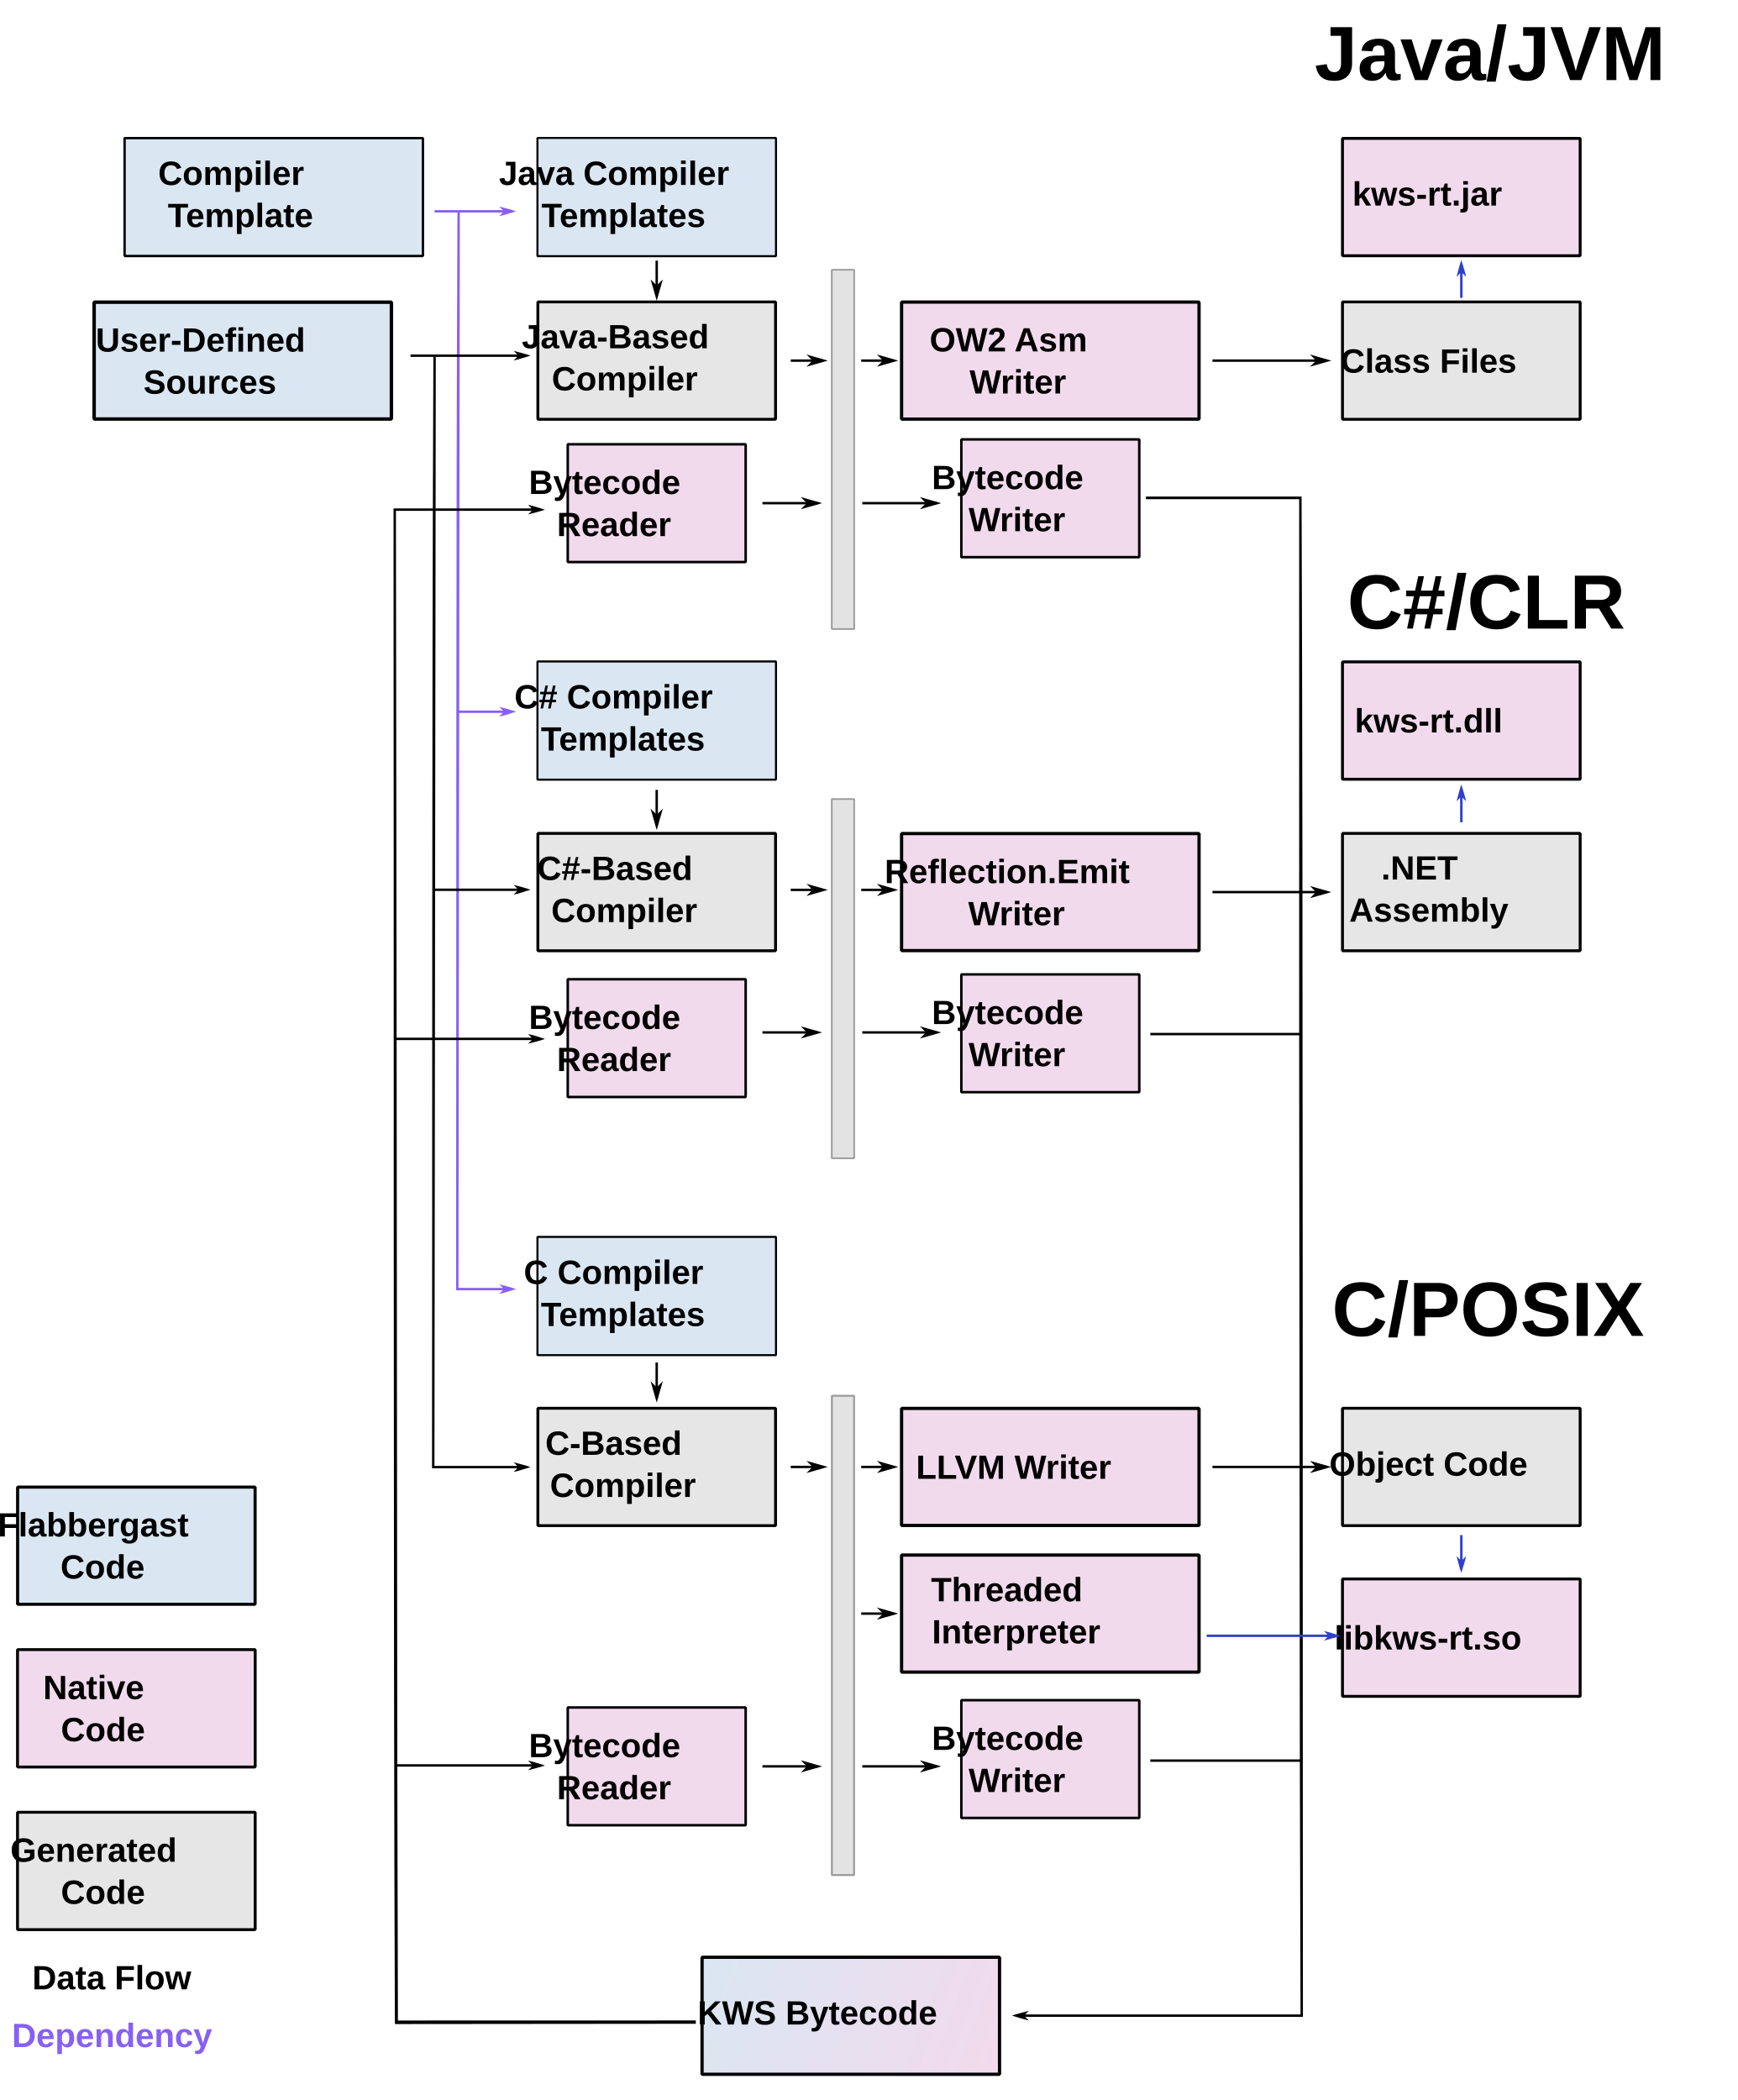
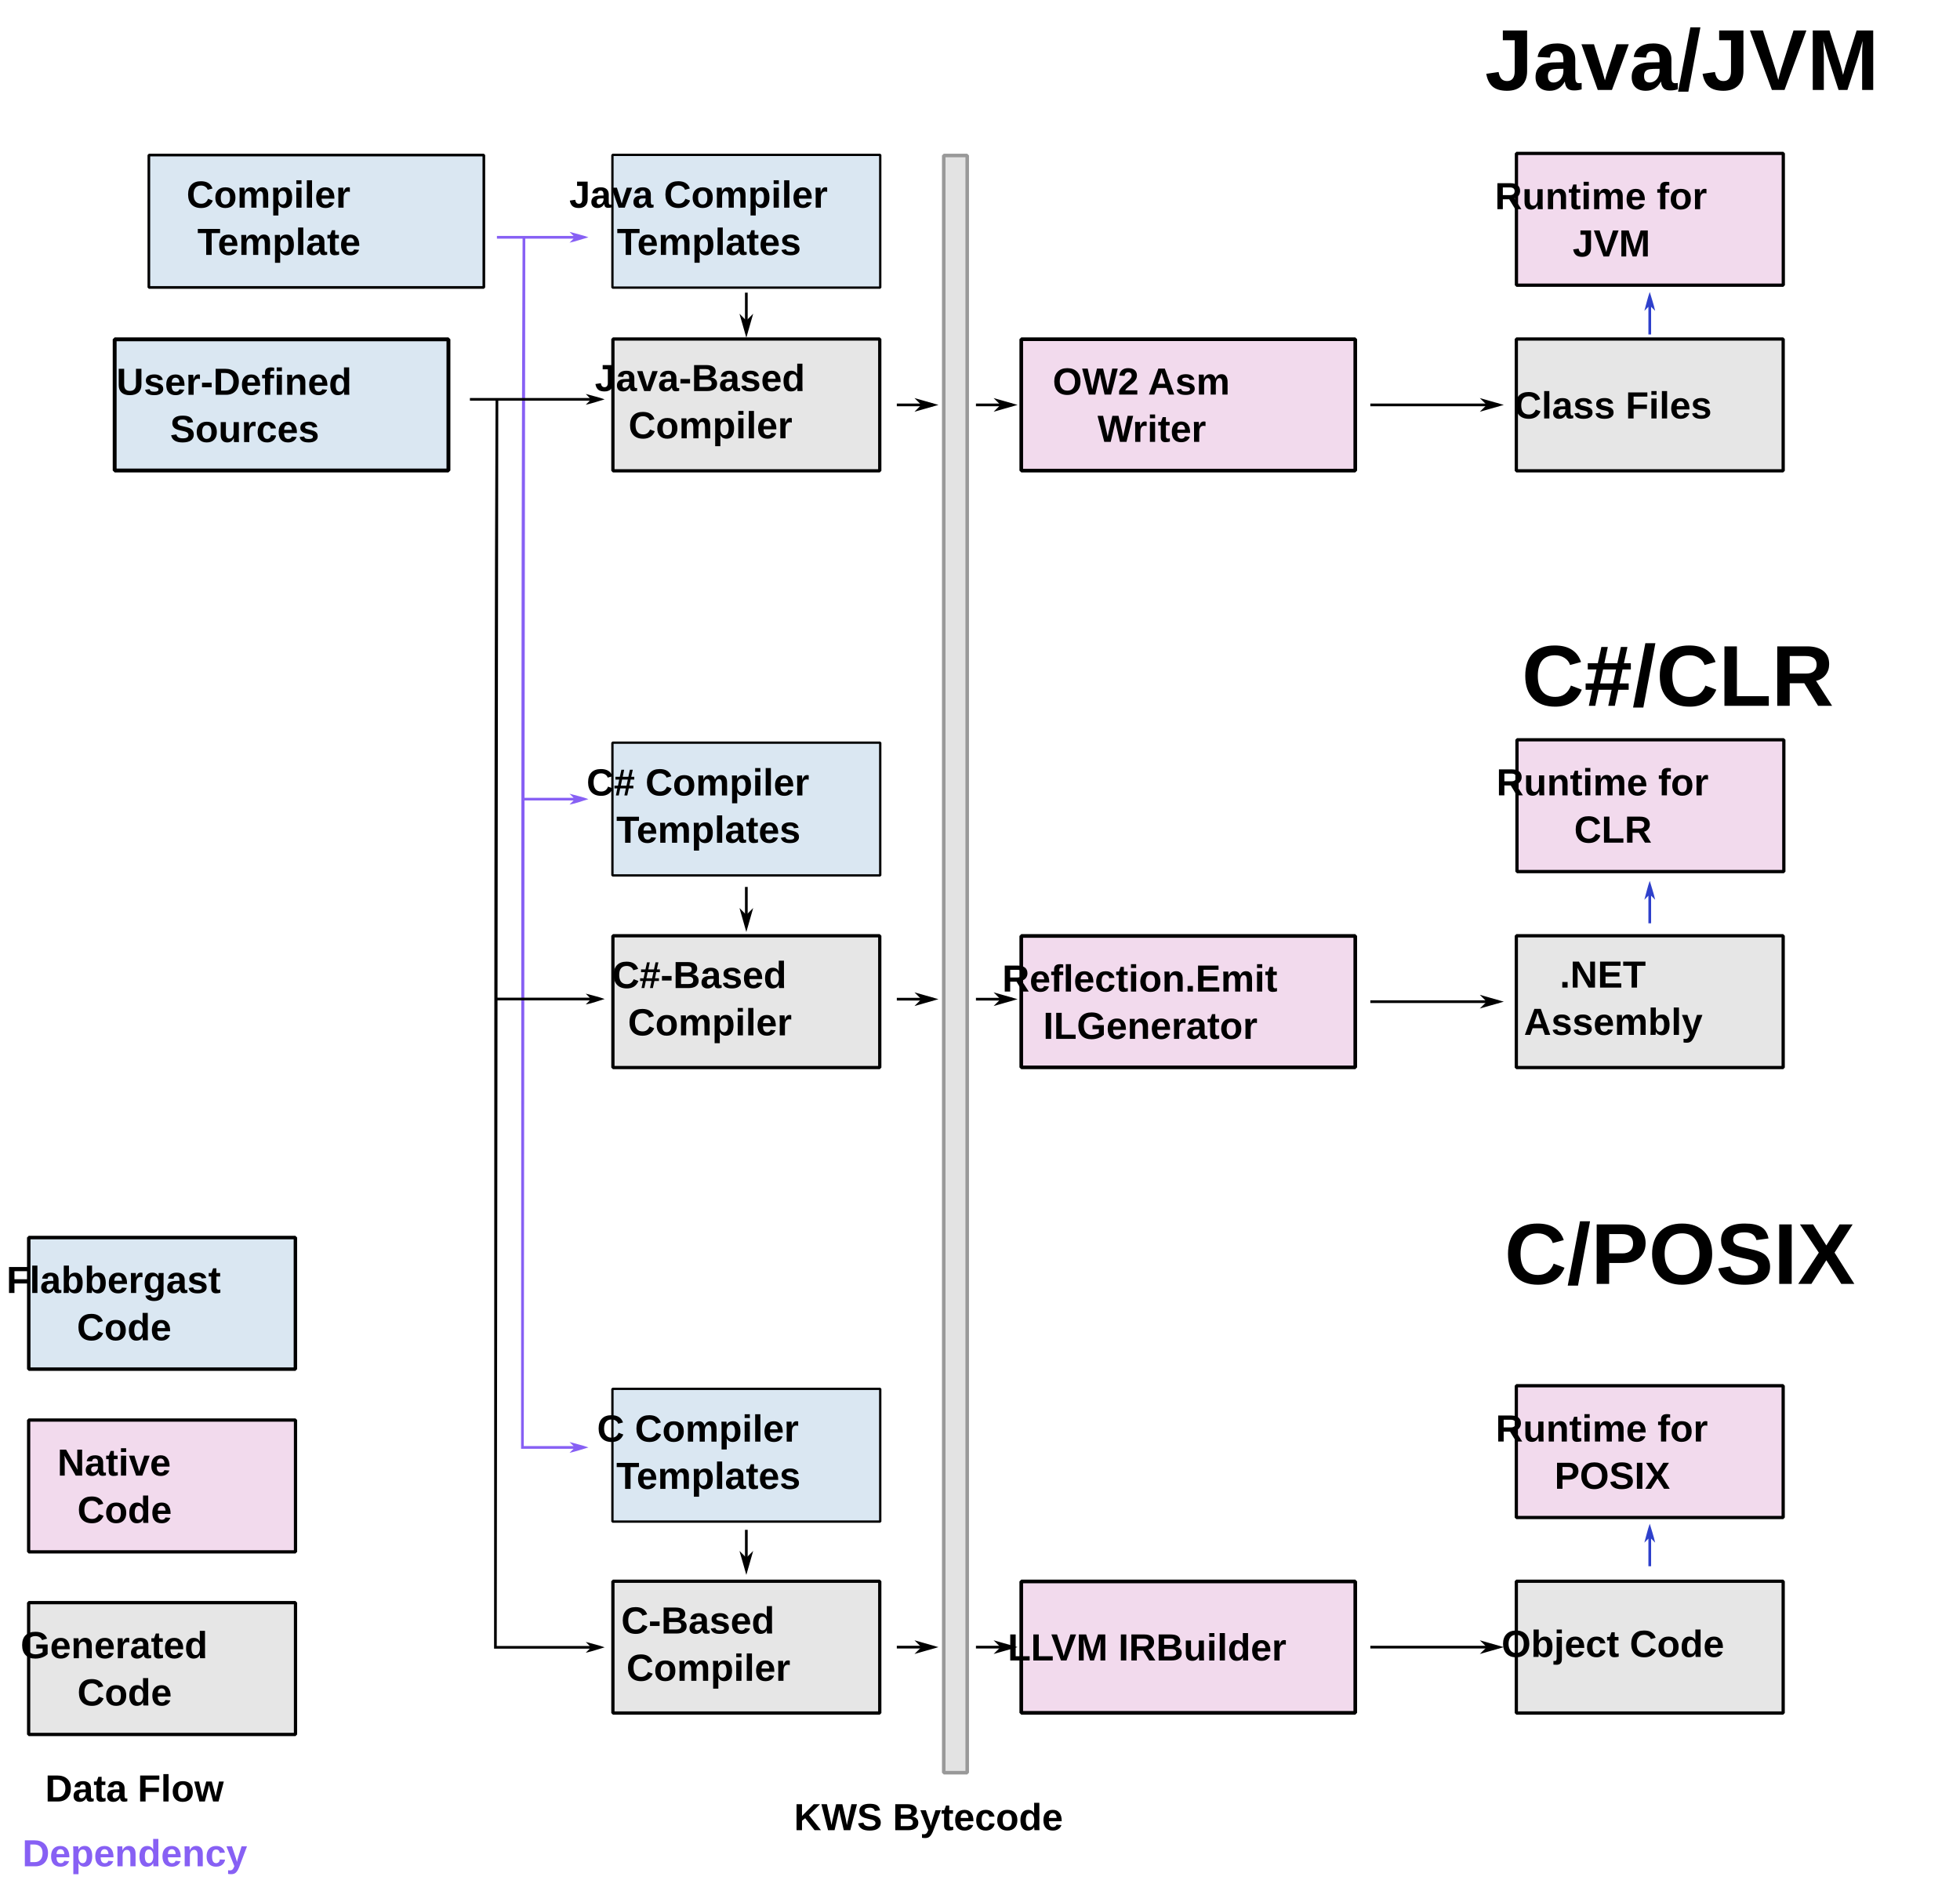
- <svg xmlns="http://www.w3.org/2000/svg" xmlns:xlink="http://www.w3.org/1999/xlink" width="722.273" height="872.91" id="svg2" version="1.1">
+ <svg xmlns="http://www.w3.org/2000/svg" width="725.596" height="703.857" id="svg2" version="1.1">
  <defs id="defs4">
    <linearGradient id="linearGradient6371">
      <stop style="stop-color:#f2daed;stop-opacity:1;" offset="0" id="stop6373" />
      <stop style="stop-color:#dae7f2;stop-opacity:1;" offset="1" id="stop6375" />
    </linearGradient>
    <marker orient="auto" refY="0" refX="0" id="Arrow1Mend" style="overflow:visible">
      <path id="path4212" d="M 0,0 5,-5 -12.5,0 5,5 0,0 z" style="fill-rule:evenodd;stroke:#000000;stroke-width:1pt" transform="matrix(-0.4,0,0,-0.4,-4,0)" />
    </marker>
-     <linearGradient xlink:href="#linearGradient6371" id="linearGradient6417" gradientUnits="userSpaceOnUse" x1="-25.552" y1="470.258" x2="-148.039" y2="425.003" />
  </defs>
-   <g id="layer1" transform="translate(-19.8908,156.9347)">
+   <g id="layer1" transform="translate(-16.56756,156.9347)">
    <g id="g4020" transform="translate(65.61949,-252.3432)">
      <rect y="152.807" x="6.055" height="49.013" width="124.013" id="rect2985" style="fill:#dae7f2;fill-opacity:1;fill-rule:evenodd;stroke:#000000;stroke-width:0.987;stroke-linecap:round;stroke-linejoin:bevel;stroke-miterlimit:4;stroke-opacity:1;stroke-dasharray:none" />
      <text id="text2987" y="172.279" x="67.846" style="font-size:14px;font-style:normal;font-variant:normal;font-weight:bold;font-stretch:normal;text-align:center;line-height:125%;letter-spacing:0px;word-spacing:0px;text-anchor:middle;fill:#000000;fill-opacity:1;stroke:none;font-family:Arial;-inkscape-font-specification:Sans" xml:space="preserve">
        <tspan id="tspan2991" y="172.279" x="67.846">Compiler</tspan>
        <tspan y="189.779" x="67.846" id="tspan4685">Template</tspan>
      </text>
    </g>
    <g id="g4014" transform="translate(159.5184,-108.4772)">
      <rect style="fill:#dae7f2;fill-opacity:1;fill-rule:evenodd;stroke:#000000;stroke-width:0.854;stroke-linecap:round;stroke-linejoin:bevel;stroke-miterlimit:4;stroke-opacity:1;stroke-dasharray:none" id="rect3132" width="99.146" height="49.146" x="83.769" y="226.482" />
      <text id="text2993" y="246.02" x="132.919" style="font-size:14px;font-style:normal;font-variant:normal;font-weight:bold;font-stretch:normal;text-align:center;line-height:125%;letter-spacing:0px;word-spacing:0px;text-anchor:middle;fill:#000000;fill-opacity:1;stroke:none;font-family:Arial;-inkscape-font-specification:Sans" xml:space="preserve">
        <tspan id="tspan2997" y="246.02" x="132.919">C# Compiler</tspan>
        <tspan id="tspan3001" y="263.52" x="132.919">Templates</tspan>
      </text>
    </g>
    <g id="g4025" transform="translate(181.061,-180.6224)">
      <rect y="81.02" x="62.227" height="49.146" width="99.146" id="rect3134" style="fill:#dae7f2;fill-opacity:1;fill-rule:evenodd;stroke:#000000;stroke-width:0.854;stroke-linecap:round;stroke-linejoin:bevel;stroke-miterlimit:4;stroke-opacity:1;stroke-dasharray:none" />
      <text xml:space="preserve" style="font-size:14px;font-style:normal;font-variant:normal;font-weight:bold;font-stretch:normal;text-align:center;line-height:125%;letter-spacing:0px;word-spacing:0px;text-anchor:middle;fill:#000000;fill-opacity:1;stroke:none;font-family:Arial;-inkscape-font-specification:Sans" x="111.588" y="100.558" id="text3003">
        <tspan x="111.588" y="100.558" id="tspan3005">Java Compiler</tspan>
        <tspan x="111.588" y="118.058" id="tspan3007">Templates</tspan>
      </text>
    </g>
    <g id="g4008" transform="translate(174.6707,20.62304)">
      <rect y="336.588" x="68.617" height="49.146" width="99.146" id="rect3103" style="fill:#dae7f2;fill-opacity:1;fill-rule:evenodd;stroke:#000000;stroke-width:0.854;stroke-linecap:round;stroke-linejoin:bevel;stroke-miterlimit:4;stroke-opacity:1;stroke-dasharray:none" />
      <text id="text3009" y="356.127" x="117.767" style="font-size:14px;font-style:normal;font-variant:normal;font-weight:bold;font-stretch:normal;text-align:center;line-height:125%;letter-spacing:0px;word-spacing:0px;text-anchor:middle;fill:#000000;fill-opacity:1;stroke:none;font-family:Arial;-inkscape-font-specification:Sans" xml:space="preserve">
        <tspan id="tspan3015" y="356.127" x="117.767">C Compiler</tspan>
        <tspan id="tspan3013" y="373.627" x="117.767">Templates</tspan>
      </text>
    </g>
    <g id="g4031" transform="translate(68.60465,-173.2412)">
      <rect y="141.806" x="174.86" height="48.793" width="98.793" id="rect3928" style="fill:#e6e6e6;fill-opacity:1;fill-rule:evenodd;stroke:#000000;stroke-width:1.207;stroke-linecap:round;stroke-linejoin:bevel;stroke-miterlimit:4;stroke-opacity:1;stroke-dasharray:none" />
      <text id="text3019" y="161.082" x="224.584" style="font-size:14px;font-style:normal;font-variant:normal;font-weight:bold;font-stretch:normal;text-align:center;line-height:125%;letter-spacing:0px;word-spacing:0px;text-anchor:middle;fill:#000000;fill-opacity:1;stroke:none;font-family:Arial;-inkscape-font-specification:Sans" xml:space="preserve">
        <tspan y="161.082" x="224.584" id="tspan3021">Java-Based</tspan>
        <tspan id="tspan3025" y="178.582" x="224.584">Compiler</tspan>
      </text>
    </g>
    <g id="g4084" transform="translate(51.43206,-48.28427)">
      <rect style="fill:#e6e6e6;fill-opacity:1;fill-rule:evenodd;stroke:#000000;stroke-width:1.207;stroke-linecap:round;stroke-linejoin:bevel;stroke-miterlimit:4;stroke-opacity:1;stroke-dasharray:none" id="rect3926" width="98.793" height="48.793" x="192.033" y="237.77" />
      <text id="text3029" y="257.132" x="241.545" style="font-size:14px;font-style:normal;font-variant:normal;font-weight:bold;font-stretch:normal;text-align:center;line-height:125%;letter-spacing:0px;word-spacing:0px;text-anchor:middle;fill:#000000;fill-opacity:1;stroke:none;font-family:Arial;-inkscape-font-specification:Sans" xml:space="preserve">
        <tspan y="257.132" x="241.545" id="tspan3031">C#-Based</tspan>
        <tspan id="tspan3033" y="274.632" x="241.545">Compiler</tspan>
      </text>
    </g>
    <g id="g4118" transform="translate(50.42191,94.70179)">
      <rect y="333.735" x="193.043" height="48.793" width="98.793" id="rect3107" style="fill:#e6e6e6;fill-opacity:1;fill-rule:evenodd;stroke:#000000;stroke-width:1.207;stroke-linecap:round;stroke-linejoin:bevel;stroke-miterlimit:4;stroke-opacity:1;stroke-dasharray:none" />
      <text id="text3035" y="353.096" x="242.015" style="font-size:14px;font-style:normal;font-variant:normal;font-weight:bold;font-stretch:normal;text-align:center;line-height:125%;letter-spacing:0px;word-spacing:0px;text-anchor:middle;fill:#000000;fill-opacity:1;stroke:none;font-family:Arial;-inkscape-font-specification:Sans" xml:space="preserve">
        <tspan y="353.096" x="242.015" id="tspan3037">C-Based</tspan>
        <tspan id="tspan3039" y="370.596" x="242.015">Compiler</tspan>
      </text>
    </g>
-     <g id="g4047" transform="translate(80.09452,124.2082)">
-       <rect style="fill:#f2daed;fill-opacity:1;fill-rule:evenodd;stroke:#000000;stroke-width:1.046;stroke-linecap:round;stroke-linejoin:bevel;stroke-miterlimit:4;stroke-opacity:1;stroke-dasharray:none" id="rect3978" width="73.954" height="48.954" x="175.79" y="428.609" />
-       <g transform="translate(1.539604,-1.010157)" id="g4003">
-         <text xml:space="preserve" style="font-size:14px;font-style:normal;font-variant:normal;font-weight:bold;font-stretch:normal;text-align:center;line-height:125%;letter-spacing:0px;word-spacing:0px;text-anchor:middle;fill:#000000;fill-opacity:1;stroke:none;font-family:Arial;-inkscape-font-specification:Sans" x="210.977" y="450.274" id="text3045">
-           <tspan id="tspan3047" x="210.977" y="450.274">Bytecode</tspan>
-           <tspan x="210.977" y="467.774" id="tspan3049">Reader</tspan>
-         </text>
-       </g>
-     </g>
-     <g id="g4054" transform="translate(361.8859,112.0863)">
-       <rect y="437.7" x="57.602" height="48.954" width="73.954" id="rect4045" style="fill:#f2daed;fill-opacity:1;fill-rule:evenodd;stroke:#000000;stroke-width:1.046;stroke-linecap:round;stroke-linejoin:bevel;stroke-miterlimit:4;stroke-opacity:1;stroke-dasharray:none" />
-       <text id="text3051" y="458.355" x="94.329" style="font-size:14px;font-style:normal;font-variant:normal;font-weight:bold;font-stretch:normal;text-align:center;line-height:125%;letter-spacing:0px;word-spacing:0px;text-anchor:middle;fill:#000000;fill-opacity:1;stroke:none;font-family:Arial;-inkscape-font-specification:Sans" xml:space="preserve">
-         <tspan id="tspan3055" y="458.355" x="94.329">Bytecode</tspan>
-         <tspan id="tspan3059" y="475.855" x="94.329">Writer</tspan>
-       </text>
-     </g>
-     <g id="g3973" transform="translate(131.3198,103.024)">
-       <rect y="396.364" x="446.591" height="48.793" width="98.793" id="rect3942" style="fill:#f2daed;fill-opacity:1;fill-rule:evenodd;stroke:#000000;stroke-width:1.207;stroke-linecap:round;stroke-linejoin:bevel;stroke-miterlimit:4;stroke-opacity:1;stroke-dasharray:none" />
+     <g id="g3973" transform="translate(131.3198,-48.97599)">
+       <rect y="405.036" x="446.591" height="48.793" width="98.793" id="rect3942" style="fill:#f2daed;fill-opacity:1;fill-rule:evenodd;stroke:#000000;stroke-width:1.207;stroke-linecap:round;stroke-linejoin:bevel;stroke-miterlimit:4;stroke-opacity:1;stroke-dasharray:none" />
      <text id="text3067" y="425.689" x="495.738" style="font-size:14px;font-style:normal;font-variant:normal;font-weight:bold;font-stretch:normal;text-align:center;line-height:125%;letter-spacing:0px;word-spacing:0px;text-anchor:middle;fill:#000000;fill-opacity:1;stroke:none;font-family:Arial;-inkscape-font-specification:Sans" xml:space="preserve">
-         <tspan y="425.689" x="495.738" id="tspan3069">libkws-rt.so</tspan>
+         <tspan y="425.689" x="495.738" id="tspan3182">Runtime for</tspan>
+         <tspan y="443.189" x="495.738" id="tspan3186">POSIX</tspan>
      </text>
    </g>
    <g id="g4158" transform="translate(149.5026,-30.55712)">
      <rect style="fill:#e6e6e6;fill-opacity:1;fill-rule:evenodd;stroke:#000000;stroke-width:1.207;stroke-linecap:round;stroke-linejoin:bevel;stroke-miterlimit:4;stroke-opacity:1;stroke-dasharray:none" id="rect3940" width="98.793" height="48.793" x="428.408" y="458.994" />
      <text id="text3071" y="487.013" x="477.764" style="font-size:14px;font-style:normal;font-variant:normal;font-weight:bold;font-stretch:normal;text-align:center;line-height:125%;letter-spacing:0px;word-spacing:0px;text-anchor:middle;fill:#000000;fill-opacity:1;stroke:none;font-family:Arial;-inkscape-font-specification:Sans" xml:space="preserve">
        <tspan y="487.013" x="477.764" id="tspan3073">Object Code</tspan>
      </text>
    </g>
    <g id="g3962" transform="translate(153.5432,-40.20306)">
      <rect style="fill:#e6e6e6;fill-opacity:1;fill-rule:evenodd;stroke:#000000;stroke-width:1.207;stroke-linecap:round;stroke-linejoin:bevel;stroke-miterlimit:4;stroke-opacity:1;stroke-dasharray:none" id="rect3944" width="98.793" height="48.793" x="424.368" y="229.689" />
      <text id="text3075" y="248.873" x="473.88" style="font-size:14px;font-style:normal;font-variant:normal;font-weight:bold;font-stretch:normal;text-align:center;line-height:125%;letter-spacing:0px;word-spacing:0px;text-anchor:middle;fill:#000000;fill-opacity:1;stroke:none;font-family:Arial;-inkscape-font-specification:Sans" xml:space="preserve">
        <tspan y="248.873" x="473.88" id="tspan3077">.NET</tspan>
        <tspan id="tspan3938" y="266.373" x="473.88">Assembly</tspan>
      </text>
    </g>
    <g id="g4090" transform="translate(143.9467,-88.69036)">
      <rect y="278.247" x="250.692" height="48.651" width="123.651" id="rect3930" style="fill:#f2daed;fill-opacity:1;fill-rule:evenodd;stroke:#000000;stroke-width:1.349;stroke-linecap:round;stroke-linejoin:bevel;stroke-miterlimit:4;stroke-opacity:1;stroke-dasharray:none" />
      <text id="text3079" y="298.837" x="312.097" style="font-size:14px;font-style:normal;font-variant:normal;font-weight:bold;font-stretch:normal;text-align:center;line-height:125%;letter-spacing:0px;word-spacing:0px;text-anchor:middle;fill:#000000;fill-opacity:1;stroke:none;font-family:Arial;-inkscape-font-specification:Sans" xml:space="preserve">
        <tspan y="298.837" x="312.097" id="tspan3081">Reflection.Emit</tspan>
-         <tspan id="tspan3083" y="316.337" x="312.097">Writer</tspan>
+         <tspan id="tspan3083" y="316.337" x="312.097">ILGenerator</tspan>
      </text>
    </g>
    <g id="g4037" transform="translate(132.835,-178.2919)">
      <rect style="fill:#f2daed;fill-opacity:1;fill-rule:evenodd;stroke:#000000;stroke-width:1.349;stroke-linecap:round;stroke-linejoin:bevel;stroke-miterlimit:4;stroke-opacity:1;stroke-dasharray:none" id="rect3932" width="123.651" height="48.651" x="261.804" y="146.927" />
      <text id="text3085" y="167.432" x="323.746" style="font-size:14px;font-style:normal;font-variant:normal;font-weight:bold;font-stretch:normal;text-align:center;line-height:125%;letter-spacing:0px;word-spacing:0px;text-anchor:middle;fill:#000000;fill-opacity:1;stroke:none;font-family:Arial;-inkscape-font-specification:Sans" xml:space="preserve">
        <tspan y="167.432" x="323.746" id="tspan3087">OW2 Asm</tspan>
        <tspan id="tspan3089" y="184.932" x="323.746">Writer</tspan>
      </text>
    </g>
    <g id="g3957" transform="translate(141.4214,-187.3833)">
      <rect y="155.948" x="436.49" height="48.793" width="98.793" id="rect3946" style="fill:#e6e6e6;fill-opacity:1;fill-rule:evenodd;stroke:#000000;stroke-width:1.207;stroke-linecap:round;stroke-linejoin:bevel;stroke-miterlimit:4;stroke-opacity:1;stroke-dasharray:none" />
      <text id="text3091" y="185.355" x="485.896" style="font-size:14px;font-style:normal;font-variant:normal;font-weight:bold;font-stretch:normal;text-align:center;line-height:125%;letter-spacing:0px;word-spacing:0px;text-anchor:middle;fill:#000000;fill-opacity:1;stroke:none;font-family:Arial;-inkscape-font-specification:Sans" xml:space="preserve">
        <tspan y="185.355" x="485.896" id="tspan3093">Class Files</tspan>
      </text>
    </g>
-     <g id="g3952" transform="translate(154.5533,-174.5615)">
-       <rect y="75.136" x="423.358" height="48.793" width="98.793" id="rect3950" style="fill:#f2daed;fill-opacity:1;fill-rule:evenodd;stroke:#000000;stroke-width:1.207;stroke-linecap:round;stroke-linejoin:bevel;stroke-miterlimit:4;stroke-opacity:1;stroke-dasharray:none" />
+     <g id="g3952" transform="translate(154.5533,-182.5615)">
+       <rect y="82.413" x="423.402" height="48.793" width="98.793" id="rect3950" style="fill:#f2daed;fill-opacity:1;fill-rule:evenodd;stroke:#000000;stroke-width:1.207;stroke-linecap:round;stroke-linejoin:bevel;stroke-miterlimit:4;stroke-opacity:1;stroke-dasharray:none" />
      <text id="text3095" y="103.07" x="472.193" style="font-size:14px;font-style:normal;font-variant:normal;font-weight:bold;font-stretch:normal;text-align:center;line-height:125%;letter-spacing:0px;word-spacing:0px;text-anchor:middle;fill:#000000;fill-opacity:1;stroke:none;font-family:Arial;-inkscape-font-specification:Sans" xml:space="preserve">
-         <tspan y="103.07" x="472.193" id="tspan3097">kws-rt.jar</tspan>
+         <tspan y="103.07" x="472.193" id="tspan3166">Runtime for</tspan>
+         <tspan y="120.57" x="472.193" id="tspan3178">JVM</tspan>
      </text>
    </g>
-     <g id="g3968" transform="translate(201.0204,-161.0051)">
-       <rect style="fill:#f2daed;fill-opacity:1;fill-rule:evenodd;stroke:#000000;stroke-width:1.207;stroke-linecap:round;stroke-linejoin:bevel;stroke-miterlimit:4;stroke-opacity:1;stroke-dasharray:none" id="rect3948" width="98.793" height="48.793" x="376.891" y="279.187" />
+     <g id="g3968" transform="translate(201.0204,-171.0051)">
+       <rect style="fill:#f2daed;fill-opacity:1;fill-rule:evenodd;stroke:#000000;stroke-width:1.207;stroke-linecap:round;stroke-linejoin:bevel;stroke-miterlimit:4;stroke-opacity:1;stroke-dasharray:none" id="rect3948" width="98.793" height="48.793" x="377.133" y="287.937" />
      <text id="text3099" y="308.512" x="426.297" style="font-size:14px;font-style:normal;font-variant:normal;font-weight:bold;font-stretch:normal;text-align:center;line-height:125%;letter-spacing:0px;word-spacing:0px;text-anchor:middle;fill:#000000;fill-opacity:1;stroke:none;font-family:Arial;-inkscape-font-specification:Sans" xml:space="preserve">
-         <tspan y="308.512" x="426.297" id="tspan3101">kws-rt.dll</tspan>
+         <tspan y="308.512" x="426.297" id="tspan3174">Runtime for</tspan>
+         <tspan y="326.012" x="426.297" id="tspan3180">CLR</tspan>
      </text>
    </g>
-     <g id="g6439" transform="translate(287.6869,134)">
+     <g id="g6439" transform="translate(287.6869,-26.00004)">
      <rect style="fill:#dae7f2;fill-opacity:1;fill-rule:evenodd;stroke:#000000;stroke-width:1.286;stroke-linecap:round;stroke-linejoin:bevel;stroke-miterlimit:4;stroke-opacity:1;stroke-dasharray:none" id="rect3136" width="98.714" height="48.714" x="-260.476" y="327.204" />
      <text id="text3138" y="347.736" x="-211.543" style="font-size:14px;font-style:normal;font-variant:normal;font-weight:bold;font-stretch:normal;text-align:center;line-height:125%;letter-spacing:0px;word-spacing:0px;text-anchor:middle;fill:#000000;fill-opacity:1;stroke:none;font-family:Arial;-inkscape-font-specification:Sans" xml:space="preserve">
        <tspan y="347.736" x="-211.543" id="tspan3140">Flabbergast</tspan>
        <tspan id="tspan3142" y="365.236" x="-211.543">Code</tspan>
      </text>
    </g>
-     <g id="g6445" transform="translate(285.6666,132.4001)">
+     <g id="g6445" transform="translate(285.6666,-27.59987)">
      <rect style="fill:#f2daed;fill-opacity:1;fill-rule:evenodd;stroke:#000000;stroke-width:1.207;stroke-linecap:round;stroke-linejoin:bevel;stroke-miterlimit:4;stroke-opacity:1;stroke-dasharray:none" id="rect3914" width="98.793" height="48.793" x="-258.495" y="396.364" />
      <text xml:space="preserve" style="font-size:14px;font-style:normal;font-variant:normal;font-weight:bold;font-stretch:normal;text-align:center;line-height:125%;letter-spacing:0px;word-spacing:0px;text-anchor:middle;fill:#000000;fill-opacity:1;stroke:none;font-family:Arial;-inkscape-font-specification:Sans" x="-209.355" y="416.936" id="text3916">
        <tspan x="-209.355" y="416.936" id="tspan3920">Native</tspan>
        <tspan id="tspan3924" x="-209.355" y="434.436">Code</tspan>
      </text>
    </g>
-     <g id="g4165" transform="translate(121.7234,36.36026)">
-       <rect y="453.099" x="272.916" height="48.651" width="123.651" id="rect3934" style="fill:#f2daed;fill-opacity:1;fill-rule:evenodd;stroke:#000000;stroke-width:1.349;stroke-linecap:round;stroke-linejoin:bevel;stroke-miterlimit:4;stroke-opacity:1;stroke-dasharray:none" />
-       <text id="text3061" y="472.304" x="334.17" style="font-size:14px;font-style:normal;font-variant:normal;font-weight:bold;font-stretch:normal;text-align:center;line-height:125%;letter-spacing:0px;word-spacing:0px;text-anchor:middle;fill:#000000;fill-opacity:1;stroke:none;font-family:Arial;-inkscape-font-specification:Sans" xml:space="preserve">
-         <tspan id="tspan3065" y="472.304" x="334.17">Threaded</tspan>
-         <tspan id="tspan4163" y="489.804" x="334.17">Interpreter</tspan>
-       </text>
-     </g>
-     <g id="g4060" transform="translate(80.09452,-400.8681)">
-       <rect y="428.609" x="175.79" height="48.954" width="73.954" id="rect4062" style="fill:#f2daed;fill-opacity:1;fill-rule:evenodd;stroke:#000000;stroke-width:1.046;stroke-linecap:round;stroke-linejoin:bevel;stroke-miterlimit:4;stroke-opacity:1;stroke-dasharray:none" />
-       <g id="g4064" transform="translate(1.539604,-1.010157)">
-         <text id="text4066" y="450.274" x="210.977" style="font-size:14px;font-style:normal;font-variant:normal;font-weight:bold;font-stretch:normal;text-align:center;line-height:125%;letter-spacing:0px;word-spacing:0px;text-anchor:middle;fill:#000000;fill-opacity:1;stroke:none;font-family:Arial;-inkscape-font-specification:Sans" xml:space="preserve">
-           <tspan y="450.274" x="210.977" id="tspan4068">Bytecode</tspan>
-           <tspan id="tspan4070" y="467.774" x="210.977">Reader</tspan>
-         </text>
-       </g>
-     </g>
-     <g transform="translate(361.8859,-411.9798)" id="g4072">
-       <rect style="fill:#f2daed;fill-opacity:1;fill-rule:evenodd;stroke:#000000;stroke-width:1.046;stroke-linecap:round;stroke-linejoin:bevel;stroke-miterlimit:4;stroke-opacity:1;stroke-dasharray:none" id="rect4074" width="73.954" height="48.954" x="57.602" y="437.7" />
-       <text xml:space="preserve" style="font-size:14px;font-style:normal;font-variant:normal;font-weight:bold;font-stretch:normal;text-align:center;line-height:125%;letter-spacing:0px;word-spacing:0px;text-anchor:middle;fill:#000000;fill-opacity:1;stroke:none;font-family:Arial;-inkscape-font-specification:Sans" x="94.329" y="458.355" id="text4076">
-         <tspan x="94.329" y="458.355" id="tspan4078">Bytecode</tspan>
-         <tspan x="94.329" y="475.855" id="tspan4080">Writer</tspan>
-       </text>
-     </g>
-     <g transform="translate(80.09452,-178.4924)" id="g4096">
-       <rect style="fill:#f2daed;fill-opacity:1;fill-rule:evenodd;stroke:#000000;stroke-width:1.046;stroke-linecap:round;stroke-linejoin:bevel;stroke-miterlimit:4;stroke-opacity:1;stroke-dasharray:none" id="rect4098" width="73.954" height="48.954" x="175.79" y="428.609" />
-       <g transform="translate(1.539604,-1.010157)" id="g4100">
-         <text xml:space="preserve" style="font-size:14px;font-style:normal;font-variant:normal;font-weight:bold;font-stretch:normal;text-align:center;line-height:125%;letter-spacing:0px;word-spacing:0px;text-anchor:middle;fill:#000000;fill-opacity:1;stroke:none;font-family:Arial;-inkscape-font-specification:Sans" x="210.977" y="450.274" id="text4102">
-           <tspan id="tspan4104" x="210.977" y="450.274">Bytecode</tspan>
-           <tspan x="210.977" y="467.774" id="tspan4106">Reader</tspan>
-         </text>
-       </g>
-     </g>
-     <g id="g4108" transform="translate(361.8859,-189.6041)">
-       <rect y="437.7" x="57.602" height="48.954" width="73.954" id="rect4110" style="fill:#f2daed;fill-opacity:1;fill-rule:evenodd;stroke:#000000;stroke-width:1.046;stroke-linecap:round;stroke-linejoin:bevel;stroke-miterlimit:4;stroke-opacity:1;stroke-dasharray:none" />
-       <text id="text4112" y="458.355" x="94.329" style="font-size:14px;font-style:normal;font-variant:normal;font-weight:bold;font-stretch:normal;text-align:center;line-height:125%;letter-spacing:0px;word-spacing:0px;text-anchor:middle;fill:#000000;fill-opacity:1;stroke:none;font-family:Arial;-inkscape-font-specification:Sans" xml:space="preserve">
-         <tspan id="tspan4114" y="458.355" x="94.329">Bytecode</tspan>
-         <tspan id="tspan4116" y="475.855" x="94.329">Writer</tspan>
-       </text>
-     </g>
    <g id="g4153" transform="translate(3.535513,67.42769)">
      <rect style="fill:#f2daed;fill-opacity:1;fill-rule:evenodd;stroke:#000000;stroke-width:1.349;stroke-linecap:round;stroke-linejoin:bevel;stroke-miterlimit:4;stroke-opacity:1;stroke-dasharray:none" id="rect4147" width="123.651" height="48.651" x="391.103" y="361.08" />
      <text xml:space="preserve" style="font-size:14px;font-style:normal;font-variant:normal;font-weight:bold;font-stretch:normal;text-align:center;line-height:125%;letter-spacing:0px;word-spacing:0px;text-anchor:middle;fill:#000000;fill-opacity:1;stroke:none;font-family:Arial;-inkscape-font-specification:Sans" x="451.29" y="390.334" id="text4149">
-         <tspan x="451.29" y="390.334" id="tspan4151">LLVM Writer</tspan>
+         <tspan x="451.29" y="390.334" id="tspan4151">LLVM IRBuilder</tspan>
      </text>
    </g>
-     <rect style="fill:#e3e3e3;fill-opacity:1;fill-rule:evenodd;stroke:#999999;stroke-width:0.779;stroke-linecap:round;stroke-linejoin:bevel;stroke-miterlimit:4;stroke-opacity:1;stroke-dasharray:none" id="rect4647" width="9.221" height="199.221" x="365.676" y="423.251" />
-     <rect y="175.201" x="365.626" height="149.322" width="9.322" id="rect4649" style="fill:#e3e3e3;fill-opacity:1;fill-rule:evenodd;stroke:#999999;stroke-width:0.678;stroke-linecap:round;stroke-linejoin:bevel;stroke-miterlimit:4;stroke-opacity:1;stroke-dasharray:none" />
-     <rect style="fill:#e3e3e3;fill-opacity:1;fill-rule:evenodd;stroke:#999999;stroke-width:0.678;stroke-linecap:round;stroke-linejoin:bevel;stroke-miterlimit:4;stroke-opacity:1;stroke-dasharray:none" id="rect4651" width="9.322" height="149.322" x="365.626" y="-44.799" />
-     <path id="path4653" d="m 336.811,52.217 22.857,0" style="fill:none;stroke:#000000;stroke-width:1px;stroke-linecap:butt;stroke-linejoin:miter;stroke-opacity:1;marker-end:url(#Arrow1Mend)" />
+     <rect style="fill:#e3e3e3;fill-opacity:1;fill-rule:evenodd;stroke:#999999;stroke-width:1.31;stroke-linecap:round;stroke-linejoin:bevel;stroke-miterlimit:4;stroke-opacity:1;stroke-dasharray:none" id="rect4651" width="8.69" height="598.69" x="365.942" y="-99.374" />
    <path style="fill:none;stroke:#000000;stroke-width:1px;stroke-linecap:butt;stroke-linejoin:miter;stroke-opacity:1;marker-end:url(#Arrow1Mend)" d="m 348.571,-7.039 13.449,0" id="path4655" />
-     <path style="fill:none;stroke:#000000;stroke-width:1px;stroke-linecap:butt;stroke-linejoin:miter;stroke-opacity:1;marker-end:url(#Arrow1Mend)" d="m 378.309,52.217 30.857,0" id="path4657" />
    <path id="path4659" d="m 377.866,-7.039 13.449,0" style="fill:none;stroke:#000000;stroke-width:1px;stroke-linecap:butt;stroke-linejoin:miter;stroke-opacity:1;marker-end:url(#Arrow1Mend)" />
    <path style="font-size:medium;font-style:normal;font-variant:normal;font-weight:normal;font-stretch:normal;text-indent:0;text-align:start;text-decoration:none;line-height:normal;letter-spacing:normal;word-spacing:normal;text-transform:none;direction:ltr;block-progression:tb;writing-mode:lr-tb;text-anchor:start;baseline-shift:baseline;color:#000000;fill:#8760f4;fill-opacity:1;stroke:none;stroke-width:1px;marker:none;visibility:visible;display:inline;overflow:visible;enable-background:accumulate;font-family:Sans;-inkscape-font-specification:Sans" d="m 227.406,-71.094 1.5,1.5 -28.375,0 0,1 9.5,0 c -0.663,156.149 -0.407,314.482 -0.562,448 6.479,0 12.958,0 19.438,0 l -1.5,1.5 c 2.467,-0.536 4.856,-1.397 7,-2 -2.092,-0.789 -4.576,-1.307 -7,-2 l 1.5,1.5 -18.438,0 0.281,-239 18.156,0 -1.5,1.5 c 2.507,-0.423 4.869,-1.401 7,-2 -2.069,-0.821 -4.569,-1.305 -7,-2 l 1.5,1.5 -18.156,0 0.281,-207 17.875,0 -1.5,1.5 c 2.467,-0.536 4.856,-1.397 7,-2 -2.092,-0.789 -4.576,-1.307 -7,-2 z" id="path4661" />
    <g id="g4675" transform="translate(-8,-277.8692)">
      <rect y="246.548" x="67.018" height="48.563" width="123.563" id="rect3111" style="fill:#dae7f2;fill-opacity:1;fill-rule:evenodd;stroke:#000000;stroke-width:1.437;stroke-linecap:round;stroke-linejoin:bevel;stroke-miterlimit:4;stroke-opacity:1;stroke-dasharray:none" />
      <text id="text4663" y="267.087" x="128.745" style="font-size:14px;font-style:normal;font-variant:normal;font-weight:bold;font-stretch:normal;text-align:center;line-height:125%;letter-spacing:0px;word-spacing:0px;text-anchor:middle;fill:#000000;fill-opacity:1;stroke:none;font-family:Arial;-inkscape-font-specification:Sans" xml:space="preserve">
        <tspan y="267.087" x="128.745" id="tspan4665">User-Defined</tspan>
        <tspan id="tspan4673" y="284.587" x="128.745">Sources</tspan>
      </text>
    </g>
    <path id="path4667" d="m 292.861,-48.592 0,14.714" style="fill:none;stroke:#000000;stroke-width:1px;stroke-linecap:butt;stroke-linejoin:miter;stroke-opacity:1;marker-end:url(#Arrow1Mend)" />
    <path style="fill:none;stroke:#000000;stroke-width:1px;stroke-linecap:butt;stroke-linejoin:miter;stroke-opacity:1;marker-end:url(#Arrow1Mend)" d="m 292.861,171.408 0,14.714" id="path4669" />
    <path id="path4671" d="m 292.861,409.408 0,14.714" style="fill:none;stroke:#000000;stroke-width:1px;stroke-linecap:butt;stroke-linejoin:miter;stroke-opacity:1;marker-end:url(#Arrow1Mend)" />
-     <path style="fill:none;stroke:#000000;stroke-width:1px;stroke-linecap:butt;stroke-linejoin:miter;stroke-opacity:1;marker-end:url(#Arrow1Mend)" d="m 336.811,272.217 22.857,0" id="path4736" />
    <path id="path4738" d="m 348.571,212.961 13.449,0" style="fill:none;stroke:#000000;stroke-width:1px;stroke-linecap:butt;stroke-linejoin:miter;stroke-opacity:1;marker-end:url(#Arrow1Mend)" />
-     <path id="path4740" d="m 378.309,272.217 30.857,0" style="fill:none;stroke:#000000;stroke-width:1px;stroke-linecap:butt;stroke-linejoin:miter;stroke-opacity:1;marker-end:url(#Arrow1Mend)" />
    <path style="fill:none;stroke:#000000;stroke-width:1px;stroke-linecap:butt;stroke-linejoin:miter;stroke-opacity:1;marker-end:url(#Arrow1Mend)" d="m 377.866,212.961 13.449,0" id="path4742" />
-     <path id="path4744" d="m 336.811,577.294 22.857,0" style="fill:none;stroke:#000000;stroke-width:1px;stroke-linecap:butt;stroke-linejoin:miter;stroke-opacity:1;marker-end:url(#Arrow1Mend)" />
    <path style="fill:none;stroke:#000000;stroke-width:1px;stroke-linecap:butt;stroke-linejoin:miter;stroke-opacity:1;marker-end:url(#Arrow1Mend)" d="m 348.571,452.833 13.449,0" id="path4746" />
-     <path style="fill:none;stroke:#000000;stroke-width:1px;stroke-linecap:butt;stroke-linejoin:miter;stroke-opacity:1;marker-end:url(#Arrow1Mend)" d="m 378.309,577.294 30.857,0" id="path4748" />
    <path id="path4750" d="m 377.866,452.833 13.449,0" style="fill:none;stroke:#000000;stroke-width:1px;stroke-linecap:butt;stroke-linejoin:miter;stroke-opacity:1;marker-end:url(#Arrow1Mend)" />
-     <path style="fill:none;stroke:#000000;stroke-width:1px;stroke-linecap:butt;stroke-linejoin:miter;stroke-opacity:1;marker-end:url(#Arrow1Mend)" d="m 377.866,513.79 13.449,0" id="path4752" />
    <path style="fill:none;stroke:#000000;stroke-width:1px;stroke-linecap:butt;stroke-linejoin:miter;stroke-opacity:1;marker-end:url(#Arrow1Mend)" d="m 523.866,452.833 47.449,0" id="path4754" />
    <path id="path4756" d="m 523.866,213.882 47.449,0" style="fill:none;stroke:#000000;stroke-width:1px;stroke-linecap:butt;stroke-linejoin:miter;stroke-opacity:1;marker-end:url(#Arrow1Mend)" />
    <path style="fill:none;stroke:#000000;stroke-width:1px;stroke-linecap:butt;stroke-linejoin:miter;stroke-opacity:1;marker-end:url(#Arrow1Mend)" d="m 523.866,-7.039 47.449,0" id="path4758" />
-     <path style="font-size:medium;font-style:normal;font-variant:normal;font-weight:normal;font-stretch:normal;text-indent:0;text-align:start;text-decoration:none;line-height:normal;letter-spacing:normal;word-spacing:normal;text-transform:none;direction:ltr;block-progression:tb;writing-mode:lr-tb;text-anchor:start;baseline-shift:baseline;color:#000000;fill:#2e40cb;fill-opacity:1;stroke:none;stroke-width:1px;marker:none;visibility:visible;display:inline;overflow:visible;enable-background:accumulate;font-family:Sans;-inkscape-font-specification:Sans" d="m 627.312,496.875 c -0.789,-2.092 -1.307,-4.576 -2,-7 l 1.5,1.5 0,-10.219 1,0 0,10.219 1.5,-1.5 c -0.536,2.467 -1.397,4.856 -2,7 z" id="path4760" />
+     <path style="font-size:medium;font-style:normal;font-variant:normal;font-weight:normal;font-stretch:normal;text-indent:0;text-align:start;text-decoration:none;line-height:normal;letter-spacing:normal;word-spacing:normal;text-transform:none;direction:ltr;block-progression:tb;writing-mode:lr-tb;text-anchor:start;baseline-shift:baseline;color:#000000;fill:#2e40cb;fill-opacity:1;stroke:none;stroke-width:1px;marker:none;visibility:visible;display:inline;overflow:visible;enable-background:accumulate;font-family:Sans;-inkscape-font-specification:Sans" d="m 627.312,407.156 c -0.789,2.092 -1.307,4.576 -2,7 l 1.5,-1.5 0,10.219 1,0 0,-10.219 1.5,1.5 c -0.536,-2.467 -1.397,-4.856 -2,-7 z" id="path4760" />
    <path style="font-size:medium;font-style:normal;font-variant:normal;font-weight:normal;font-stretch:normal;text-indent:0;text-align:start;text-decoration:none;line-height:normal;letter-spacing:normal;word-spacing:normal;text-transform:none;direction:ltr;block-progression:tb;writing-mode:lr-tb;text-anchor:start;baseline-shift:baseline;color:#000000;fill:#2e40cb;fill-opacity:1;stroke:none;stroke-width:1px;marker:none;visibility:visible;display:inline;overflow:visible;enable-background:accumulate;font-family:Sans;-inkscape-font-specification:Sans" d="m 627.312,169.156 c -0.789,2.092 -1.307,4.576 -2,7 l 1.5,-1.5 0,10.219 1,0 0,-10.219 1.5,1.5 c -0.536,-2.467 -1.397,-4.856 -2,-7 z" id="path4762" />
    <path style="font-size:medium;font-style:normal;font-variant:normal;font-weight:normal;font-stretch:normal;text-indent:0;text-align:start;text-decoration:none;line-height:normal;letter-spacing:normal;word-spacing:normal;text-transform:none;direction:ltr;block-progression:tb;writing-mode:lr-tb;text-anchor:start;baseline-shift:baseline;color:#000000;fill:#2e40cb;fill-opacity:1;stroke:none;stroke-width:1px;marker:none;visibility:visible;display:inline;overflow:visible;enable-background:accumulate;font-family:Sans;-inkscape-font-specification:Sans" d="m 627.312,-48.844 c -0.789,2.092 -1.307,4.576 -2,7 l 1.5,-1.5 0,10.219 1,0 0,-10.219 1.5,1.5 c -0.536,-2.467 -1.397,-4.856 -2,-7 z" id="path4816" />
    <path id="path4844" d="m 233.406,-11.094 1.5,1.5 -44.375,0 0,1 9.5,0 c -0.663,156.149 -0.407,328.482 -0.562,462 6.479,0 28.958,0 35.438,0 l -1.5,1.5 c 2.467,-0.536 4.856,-1.397 7,-2 -2.092,-0.789 -4.576,-1.307 -7,-2 l 1.5,1.5 -34.438,0 0.281,-239 34.156,0 -1.5,1.5 c 2.507,-0.423 4.869,-1.401 7,-2 -2.069,-0.821 -4.569,-1.305 -7,-2 l 1.5,1.5 -34.156,0 0.281,-221 33.875,0 -1.5,1.5 c 2.467,-0.536 4.856,-1.397 7,-2 -2.092,-0.789 -4.576,-1.307 -7,-2 z" style="font-size:medium;font-style:normal;font-variant:normal;font-weight:normal;font-stretch:normal;text-indent:0;text-align:start;text-decoration:none;line-height:normal;letter-spacing:normal;word-spacing:normal;text-transform:none;direction:ltr;block-progression:tb;writing-mode:lr-tb;text-anchor:start;baseline-shift:baseline;color:#000000;fill:#000000;fill-opacity:1;stroke:none;stroke-width:1px;marker:none;visibility:visible;display:inline;overflow:visible;enable-background:accumulate;font-family:Sans;-inkscape-font-specification:Sans" />
-     <g id="g6412" transform="translate(459.6194,231.931)">
-       <rect style="fill:url(#linearGradient6417);fill-opacity:1;fill-rule:evenodd;stroke:#000000;stroke-width:1.349;stroke-linecap:round;stroke-linejoin:bevel;stroke-miterlimit:4;stroke-opacity:1;stroke-dasharray:none" id="rect4846" width="123.651" height="48.651" x="-147.914" y="424.719" />
-       <text id="text3041" y="452.668" x="-86.348" style="font-size:14px;font-style:normal;font-variant:normal;font-weight:bold;font-stretch:normal;text-align:center;line-height:125%;letter-spacing:0px;word-spacing:0px;text-anchor:middle;fill:#000000;fill-opacity:1;stroke:none;font-family:Arial;-inkscape-font-specification:Sans" xml:space="preserve">
-         <tspan y="452.668" x="-86.348" id="tspan3043">KWS Bytecode</tspan>
-       </text>
-     </g>
-     <path style="font-size:medium;font-style:normal;font-variant:normal;font-weight:normal;font-stretch:normal;text-indent:0;text-align:start;text-decoration:none;line-height:normal;letter-spacing:normal;word-spacing:normal;text-transform:none;direction:ltr;block-progression:tb;writing-mode:lr-tb;text-anchor:start;baseline-shift:baseline;color:#000000;fill:#000000;fill-opacity:1;stroke:none;stroke-width:1px;marker:none;visibility:visible;display:inline;overflow:visible;enable-background:accumulate;font-family:Sans;-inkscape-font-specification:Sans" d="m 239.406,578.906 1.5,-1.5 -55.875,0 0.263,105.53 123.821,-0.03 0,1.384 -125.084,0.116 c -0.663,-156.149 -0.407,-496.482 -0.562,-630 6.479,0 50.958,0 57.438,0 l -1.5,-1.5 c 2.467,0.536 4.856,1.397 7,2 -2.092,0.789 -4.576,1.307 -7,2 l 1.5,-1.5 -56.438,0 0.281,219 56.156,0 -1.5,-1.5 c 2.507,0.423 4.869,1.401 7,2 -2.069,0.821 -4.569,1.305 -7,2 l 1.5,-1.5 -56.156,0 0.281,301 55.875,0 -1.5,-1.5 c 2.467,0.536 4.856,1.397 7,2 -2.092,0.789 -4.576,1.307 -7,2 z" id="path6419" />
-     <path style="font-size:medium;font-style:normal;font-variant:normal;font-weight:normal;font-stretch:normal;text-indent:0;text-align:start;text-decoration:none;line-height:normal;letter-spacing:normal;word-spacing:normal;text-transform:none;direction:ltr;block-progression:tb;writing-mode:lr-tb;text-anchor:start;baseline-shift:baseline;color:#000000;fill:#000000;fill-opacity:1;stroke:none;stroke-width:1px;marker:none;visibility:visible;display:inline;overflow:visible;enable-background:accumulate;font-family:Sans;-inkscape-font-specification:Sans" d="m 498.031,272.406 61.875,0 0,-221.844 -63.688,0 0,-1.094 64.688,0 c 0.663,156.149 0.407,498.42 0.562,631.938 -6.479,0 -108.958,0 -115.438,0 l 1.5,1.5 c -2.467,-0.536 -4.856,-1.397 -7,-2 2.092,-0.789 4.576,-1.307 7,-2 l -1.5,1.5 114.438,0 -0.281,-105 -62.156,0 0,-1 62.156,0 -0.281,-301 -61.875,0 z" id="path6421" />
-     <path id="path6423" d="m 577.172,523.016 c -2.092,0.789 -4.576,1.307 -7,2 l 1.5,-1.5 -50.219,0 0,-1 50.219,0 -1.5,-1.5 c 2.467,0.536 4.856,1.397 7,2 z" style="font-size:medium;font-style:normal;font-variant:normal;font-weight:normal;font-stretch:normal;text-indent:0;text-align:start;text-decoration:none;line-height:normal;letter-spacing:normal;word-spacing:normal;text-transform:none;direction:ltr;block-progression:tb;writing-mode:lr-tb;text-anchor:start;baseline-shift:baseline;color:#000000;fill:#2e40cb;fill-opacity:1;stroke:none;stroke-width:1px;marker:none;visibility:visible;display:inline;overflow:visible;enable-background:accumulate;font-family:Sans;-inkscape-font-specification:Sans" />
-     <g id="g6433" transform="translate(287.6666,134)">
+     <text xml:space="preserve" style="font-size:14px;font-style:normal;font-variant:normal;font-weight:bold;font-stretch:normal;text-align:center;line-height:125%;letter-spacing:0px;word-spacing:0px;text-anchor:middle;fill:#000000;fill-opacity:1;stroke:none;font-family:Arial;-inkscape-font-specification:Sans" x="370.027" y="520.599" id="text3041">
+       <tspan id="tspan3043" x="370.027" y="520.599">KWS Bytecode</tspan>
+     </text>
+     <g id="g6433" transform="translate(287.6666,-26.00002)">
      <rect y="462.364" x="-260.495" height="48.793" width="98.793" id="rect6425" style="fill:#e6e6e6;fill-opacity:1;fill-rule:evenodd;stroke:#000000;stroke-width:1.207;stroke-linecap:round;stroke-linejoin:bevel;stroke-miterlimit:4;stroke-opacity:1;stroke-dasharray:none" />
      <text id="text6427" y="482.936" x="-211.355" style="font-size:14px;font-style:normal;font-variant:normal;font-weight:bold;font-stretch:normal;text-align:center;line-height:125%;letter-spacing:0px;word-spacing:0px;text-anchor:middle;fill:#000000;fill-opacity:1;stroke:none;font-family:Arial;-inkscape-font-specification:Sans" xml:space="preserve">
        <tspan id="tspan6429" y="482.936" x="-211.355">Generated</tspan>
        <tspan y="500.436" x="-211.355" id="tspan6431">Code</tspan>
      </text>
    </g>
-     <text xml:space="preserve" style="font-size:32px;font-style:normal;font-variant:normal;font-weight:bold;font-stretch:normal;text-align:center;line-height:125%;letter-spacing:0px;word-spacing:0px;text-anchor:middle;fill:#000000;fill-opacity:1;stroke:none;font-family:Arial;-inkscape-font-specification:Sans" x="660.656" y="398.362" id="text6451">
-       <tspan id="tspan6453" x="660.656" y="398.362">C/POSIX</tspan>
+     <text xml:space="preserve" style="font-size:32px;font-style:normal;font-variant:normal;font-weight:bold;font-stretch:normal;text-align:center;line-height:125%;letter-spacing:0px;word-spacing:0px;text-anchor:middle;fill:#000000;fill-opacity:1;stroke:none;font-family:Arial;-inkscape-font-specification:Sans" x="660.656" y="318.362" id="text6451">
+       <tspan id="tspan6453" x="660.656" y="318.362">C/POSIX</tspan>
    </text>
    <text id="text6455" y="104.362" x="659.922" style="font-size:32px;font-style:normal;font-variant:normal;font-weight:bold;font-stretch:normal;text-align:center;line-height:125%;letter-spacing:0px;word-spacing:0px;text-anchor:middle;fill:#000000;fill-opacity:1;stroke:none;font-family:Arial;-inkscape-font-specification:Sans" xml:space="preserve">
      <tspan y="104.362" x="659.922" id="tspan6457">C#/CLR</tspan>
    </text>
    <text xml:space="preserve" style="font-size:32px;font-style:normal;font-variant:normal;font-weight:bold;font-stretch:normal;text-align:center;line-height:125%;letter-spacing:0px;word-spacing:0px;text-anchor:middle;fill:#000000;fill-opacity:1;stroke:none;font-family:Arial;-inkscape-font-specification:Sans" x="661.461" y="-123.638" id="text6459">
      <tspan id="tspan6461" x="661.461" y="-123.638">Java/JVM</tspan>
    </text>
-     <text xml:space="preserve" style="font-size:14px;font-style:normal;font-variant:normal;font-weight:bold;font-stretch:normal;text-align:center;line-height:125%;letter-spacing:0px;word-spacing:0px;text-anchor:middle;fill:#000000;fill-opacity:1;stroke:none;font-family:Arial;-inkscape-font-specification:Sans" x="76.062" y="669.976" id="text6463">
-       <tspan id="tspan6465" x="76.062" y="669.976">Data Flow</tspan>
+     <text xml:space="preserve" style="font-size:14px;font-style:normal;font-variant:normal;font-weight:bold;font-stretch:normal;text-align:center;line-height:125%;letter-spacing:0px;word-spacing:0px;text-anchor:middle;fill:#000000;fill-opacity:1;stroke:none;font-family:Arial;-inkscape-font-specification:Sans" x="76.062" y="509.976" id="text6463">
+       <tspan id="tspan6465" x="76.062" y="509.976">Data Flow</tspan>
    </text>
-     <text xml:space="preserve" style="font-size:14px;font-style:normal;font-variant:normal;font-weight:bold;font-stretch:normal;text-align:center;line-height:125%;letter-spacing:0px;word-spacing:0px;text-anchor:middle;fill:#8760f4;fill-opacity:1;stroke:none;font-family:Arial;-inkscape-font-specification:Sans" x="76.178" y="693.976" id="text6467">
-       <tspan id="tspan6469" x="76.178" y="693.976">Dependency</tspan>
+     <text xml:space="preserve" style="font-size:14px;font-style:normal;font-variant:normal;font-weight:bold;font-stretch:normal;text-align:center;line-height:125%;letter-spacing:0px;word-spacing:0px;text-anchor:middle;fill:#8760f4;fill-opacity:1;stroke:none;font-family:Arial;-inkscape-font-specification:Sans" x="76.178" y="533.976" id="text6467">
+       <tspan id="tspan6469" x="76.178" y="533.976">Dependency</tspan>
    </text>
  </g>
</svg>
